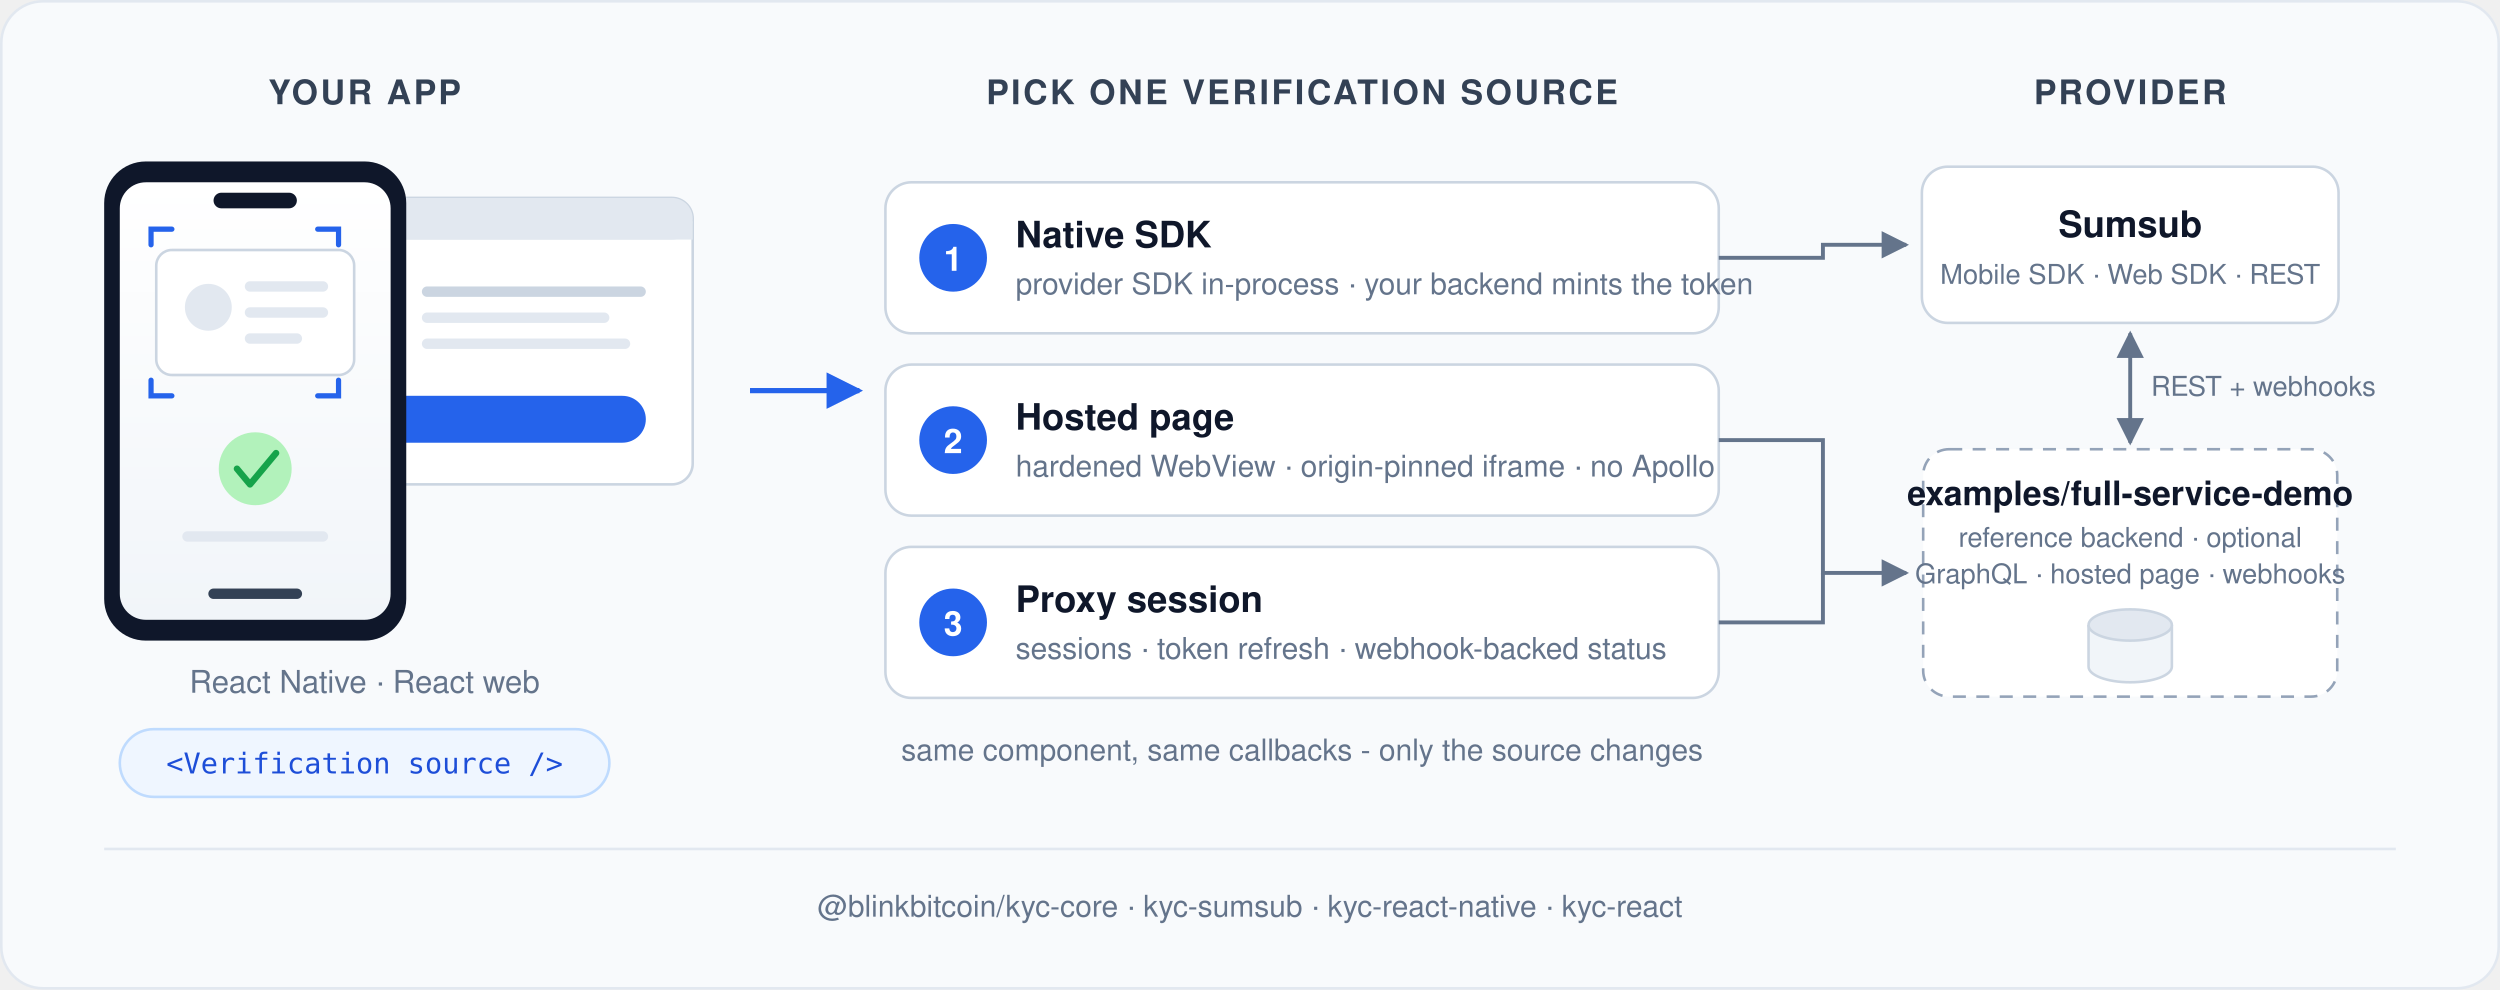
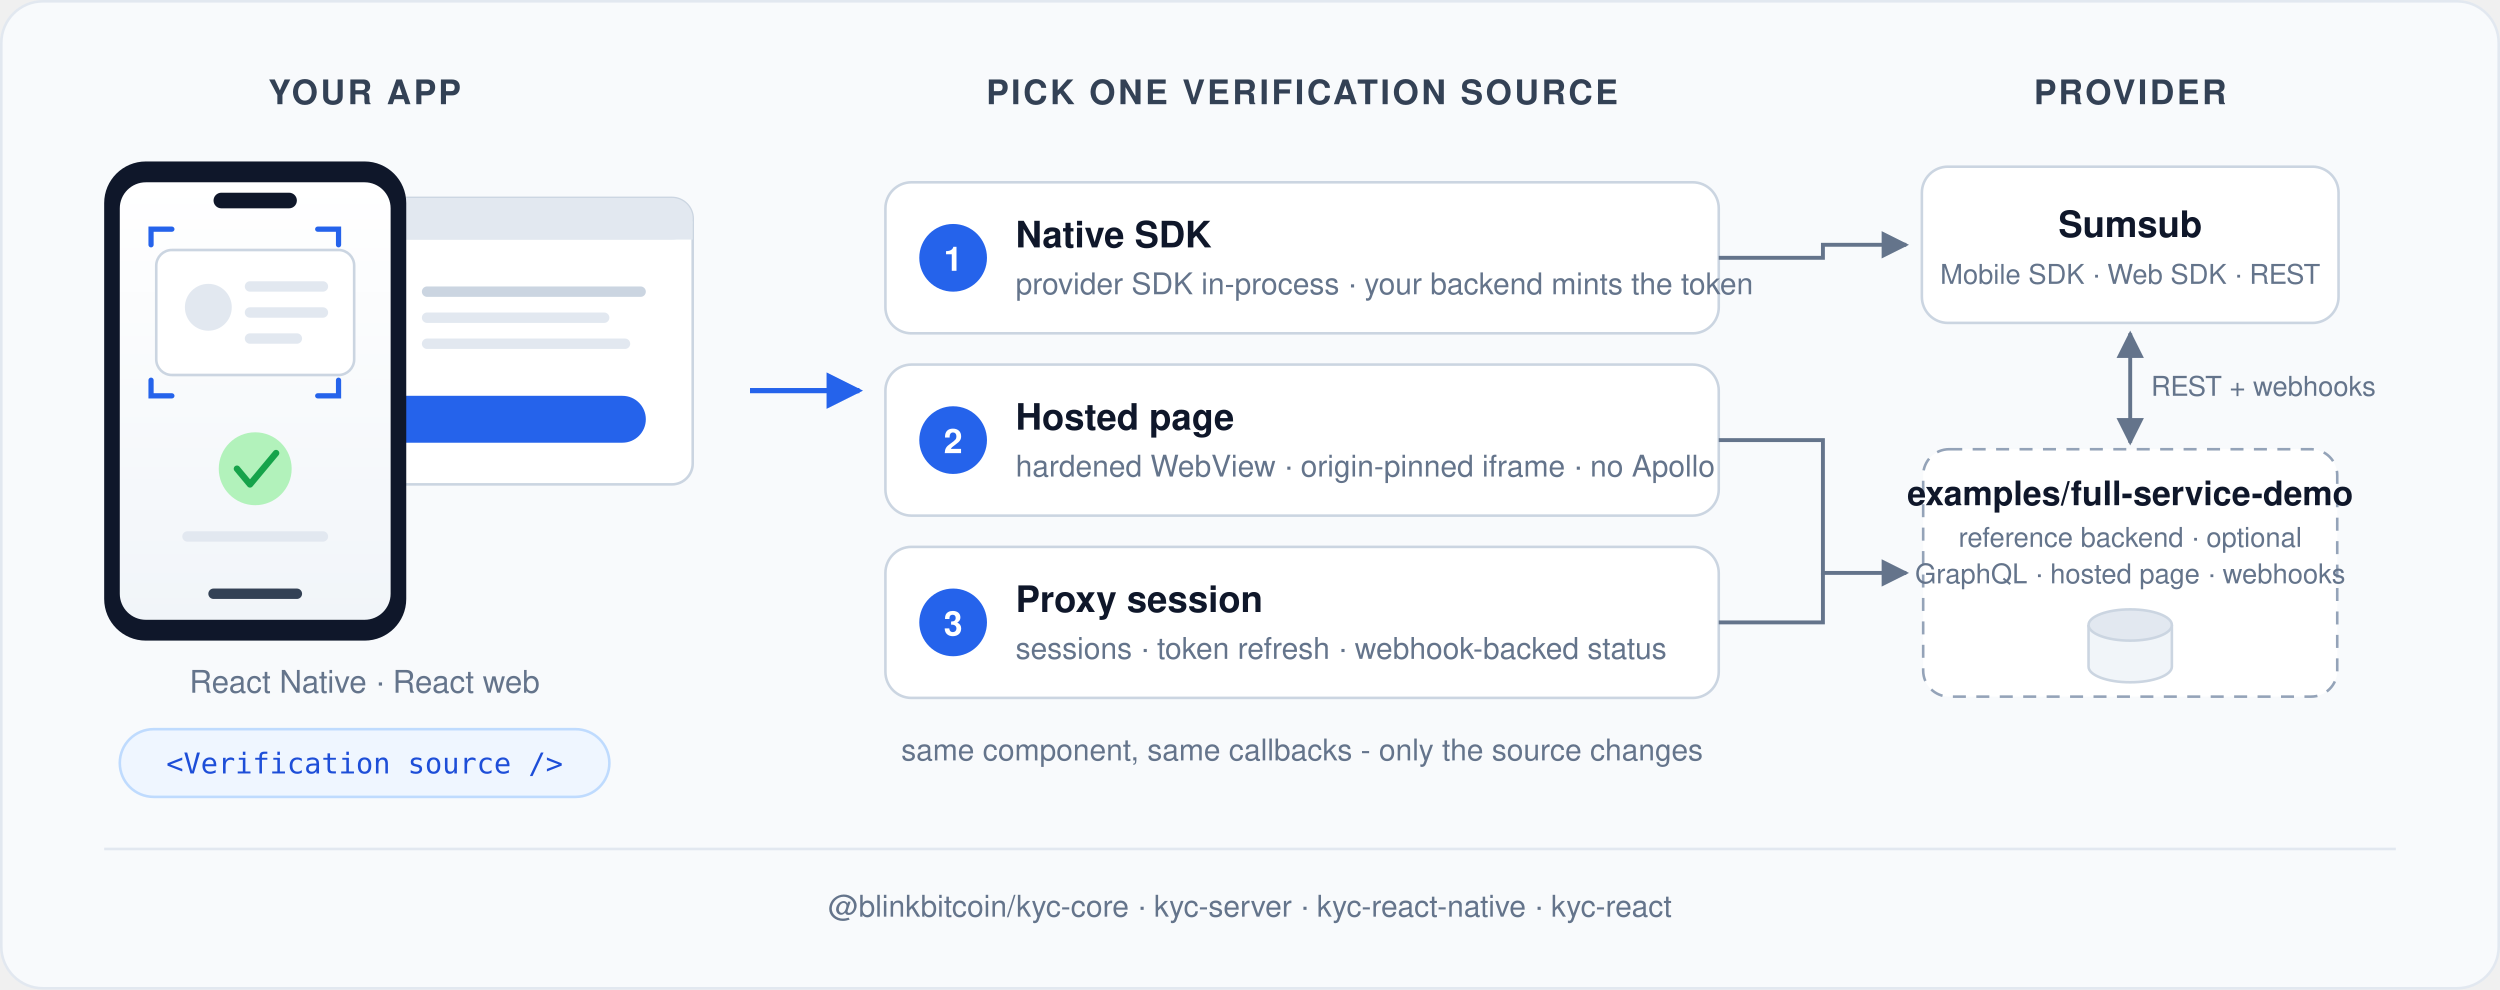
<svg xmlns="http://www.w3.org/2000/svg" width="960" height="380" viewBox="0 0 960 380" font-family="-apple-system, BlinkMacSystemFont, 'Segoe UI', Helvetica, Arial, sans-serif" role="img" aria-label="Your React Native or React web app renders one Verification component. A VerificationSource picks one of three modes: the native provider SDK in-process, a hosted page embedded in a hardened WebView or origin-pinned iframe, or a proxy session on the reference backend. The two backend-backed modes go through the optional examples/full-service-demo service, and every mode ends at Sumsub.">
  <defs>
    <marker id="arrow" viewBox="0 0 10 10" refX="9" refY="5" markerWidth="7" markerHeight="7" orient="auto-start-reverse">
      <path d="M0 0 L10 5 L0 10 z" fill="#64748b" />
    </marker>
    <marker id="arrowBlue" viewBox="0 0 10 10" refX="9" refY="5" markerWidth="7" markerHeight="7" orient="auto-start-reverse">
      <path d="M0 0 L10 5 L0 10 z" fill="#2563eb" />
    </marker>
    <linearGradient id="screen" x1="0" y1="0" x2="0" y2="1">
      <stop offset="0" stop-color="#ffffff" />
      <stop offset="1" stop-color="#f1f5f9" />
    </linearGradient>
  </defs>
  <rect x="0.5" y="0.5" width="959" height="379" rx="16" fill="#f8fafc" stroke="#e2e8f0" />
  <text x="140" y="40" text-anchor="middle" font-size="13" font-weight="700" fill="#334155" letter-spacing="1">YOUR APP</text>
  <g transform="translate(96 76)">
    <rect x="0" y="0" width="170" height="110" rx="8" fill="#ffffff" stroke="#cbd5e1" />
    <rect x="0" y="0" width="170" height="16" rx="8" fill="#e2e8f0" />
    <rect x="0" y="9" width="170" height="7" fill="#e2e8f0" />
    <circle cx="11" cy="8" r="3" fill="#f87171" />
    <circle cx="21" cy="8" r="3" fill="#fbbf24" />
    <circle cx="31" cy="8" r="3" fill="#34d399" />
    <rect x="18" y="34" width="38" height="26" rx="3" fill="#eff6ff" stroke="#bfdbfe" />
    <circle cx="28" cy="44" r="5" fill="#bfdbfe" />
    <rect x="36" y="40" width="14" height="3" rx="1.5" fill="#bfdbfe" />
    <rect x="36" y="47" width="14" height="3" rx="1.5" fill="#bfdbfe" />
    <rect x="66" y="34" width="86" height="4" rx="2" fill="#cbd5e1" />
    <rect x="66" y="44" width="72" height="4" rx="2" fill="#e2e8f0" />
    <rect x="66" y="54" width="80" height="4" rx="2" fill="#e2e8f0" />
    <rect x="18" y="76" width="134" height="18" rx="9" fill="#2563eb" />
  </g>
  <g transform="translate(40 62)">
    <rect x="0" y="0" width="116" height="184" rx="16" fill="#0f172a" />
    <rect x="6" y="8" width="104" height="168" rx="10" fill="url(#screen)" />
    <rect x="42" y="12" width="32" height="6" rx="3" fill="#0f172a" />
    <rect x="20" y="34" width="76" height="48" rx="6" fill="#ffffff" stroke="#cbd5e1" />
    <circle cx="40" cy="56" r="9" fill="#e2e8f0" />
    <rect x="54" y="46" width="32" height="4" rx="2" fill="#e2e8f0" />
    <rect x="54" y="56" width="32" height="4" rx="2" fill="#e2e8f0" />
    <rect x="54" y="66" width="22" height="4" rx="2" fill="#e2e8f0" />
    <path d="M18 32 V26 H26 M90 32 V26 H82 M18 84 V90 H26 M90 84 V90 H82" fill="none" stroke="#2563eb" stroke-width="2" stroke-linecap="round" />
    <circle cx="58" cy="118" r="14" fill="#b2f2bb" />
    <path d="M51 118 L56 124 L66 112" fill="none" stroke="#16a34a" stroke-width="2.5" stroke-linecap="round" stroke-linejoin="round" />
    <rect x="30" y="142" width="56" height="4" rx="2" fill="#e2e8f0" />
    <rect x="40" y="164" width="36" height="4" rx="2" fill="#334155" />
  </g>
  <text x="140" y="266" text-anchor="middle" font-size="12" fill="#64748b">React Native · React web</text>
  <g transform="translate(46 280)">
    <rect x="0" y="0" width="188" height="26" rx="13" fill="#eff6ff" stroke="#bfdbfe" />
    <text x="94" y="17" text-anchor="middle" font-size="11" fill="#1d4ed8" font-family="ui-monospace, SFMono-Regular, Menlo, Consolas, monospace">&lt;Verification source /&gt;</text>
  </g>
  <text x="500" y="40" text-anchor="middle" font-size="13" font-weight="700" fill="#334155" letter-spacing="1">PICK ONE VERIFICATION SOURCE</text>
  <g transform="translate(340 70)">
    <rect x="0" y="0" width="320" height="58" rx="10" fill="#ffffff" stroke="#cbd5e1" />
    <circle cx="26" cy="29" r="13" fill="#2563eb" />
    <text x="26" y="34" text-anchor="middle" font-size="13" font-weight="700" fill="#ffffff">1</text>
    <text x="50" y="25" font-size="14" font-weight="700" fill="#0f172a">Native SDK</text>
    <text x="50" y="43" font-size="11.5" fill="#64748b">provider SDK in-process · your backend mints the token</text>
  </g>
  <g transform="translate(340 140)">
    <rect x="0" y="0" width="320" height="58" rx="10" fill="#ffffff" stroke="#cbd5e1" />
    <circle cx="26" cy="29" r="13" fill="#2563eb" />
    <text x="26" y="34" text-anchor="middle" font-size="13" font-weight="700" fill="#ffffff">2</text>
    <text x="50" y="25" font-size="14" font-weight="700" fill="#0f172a">Hosted page</text>
    <text x="50" y="43" font-size="11.5" fill="#64748b">hardened WebView · origin-pinned iframe · no Apollo</text>
  </g>
  <g transform="translate(340 210)">
    <rect x="0" y="0" width="320" height="58" rx="10" fill="#ffffff" stroke="#cbd5e1" />
    <circle cx="26" cy="29" r="13" fill="#2563eb" />
    <text x="26" y="34" text-anchor="middle" font-size="13" font-weight="700" fill="#ffffff">3</text>
    <text x="50" y="25" font-size="14" font-weight="700" fill="#0f172a">Proxy session</text>
    <text x="50" y="43" font-size="11.5" fill="#64748b">sessions · token refresh · webhook-backed status</text>
  </g>
  <text x="500" y="292" text-anchor="middle" font-size="11.5" fill="#64748b">same component, same callbacks - only the source changes</text>
  <text x="818" y="40" text-anchor="middle" font-size="13" font-weight="700" fill="#334155" letter-spacing="1">PROVIDER</text>
  <g transform="translate(738 64)">
    <rect x="0" y="0" width="160" height="60" rx="10" fill="#ffffff" stroke="#cbd5e1" />
    <text x="80" y="27" text-anchor="middle" font-size="14" font-weight="700" fill="#0f172a">Sumsub</text>
    <text x="80" y="45" text-anchor="middle" font-size="10.5" fill="#64748b">Mobile SDK · Web SDK · REST</text>
  </g>
  <g transform="translate(738 172)">
    <rect x="0.5" y="0.5" width="159" height="95" rx="10" fill="#ffffff" stroke="#94a3b8" stroke-dasharray="5 4" />
    <text x="80" y="22" text-anchor="middle" font-size="13" font-weight="700" fill="#0f172a">examples/full-service-demo</text>
    <text x="80" y="38" text-anchor="middle" font-size="10.5" fill="#64748b">reference backend · optional</text>
    <text x="80" y="52" text-anchor="middle" font-size="10.5" fill="#64748b">GraphQL · hosted page · webhooks</text>
    <g transform="translate(64 62)">
      <path d="M0 6 V22 A16 6 0 0 0 32 22 V6" fill="#f1f5f9" stroke="#cbd5e1" />
      <ellipse cx="16" cy="6" rx="16" ry="6" fill="#e2e8f0" stroke="#cbd5e1" />
    </g>
  </g>
  <line x1="288" y1="150" x2="330" y2="150" stroke="#2563eb" stroke-width="2" marker-end="url(#arrowBlue)" />
  <path d="M660 99 H700 V94 H732" fill="none" stroke="#64748b" stroke-width="1.5" marker-end="url(#arrow)" />
  <path d="M660 169 H700 V220 H732" fill="none" stroke="#64748b" stroke-width="1.5" marker-end="url(#arrow)" />
  <path d="M660 239 H700 V220" fill="none" stroke="#64748b" stroke-width="1.5" />
  <line x1="818" y1="170" x2="818" y2="128" stroke="#64748b" stroke-width="1.5" marker-start="url(#arrow)" marker-end="url(#arrow)" />
  <text x="826" y="152" font-size="10.5" fill="#64748b">REST + webhooks</text>
  <line x1="40" y1="326" x2="920" y2="326" stroke="#e2e8f0" />
-   <text x="480" y="352" text-anchor="middle" font-size="11.5" fill="#64748b">@blinkbitcoin/kyc-core · kyc-sumsub · kyc-react-native · kyc-react</text>
+   <text x="480" y="352" text-anchor="middle" font-size="11.5" fill="#64748b">@blinkbitcoin/kyc-core · kyc-server · kyc-react-native · kyc-react</text>
</svg>
